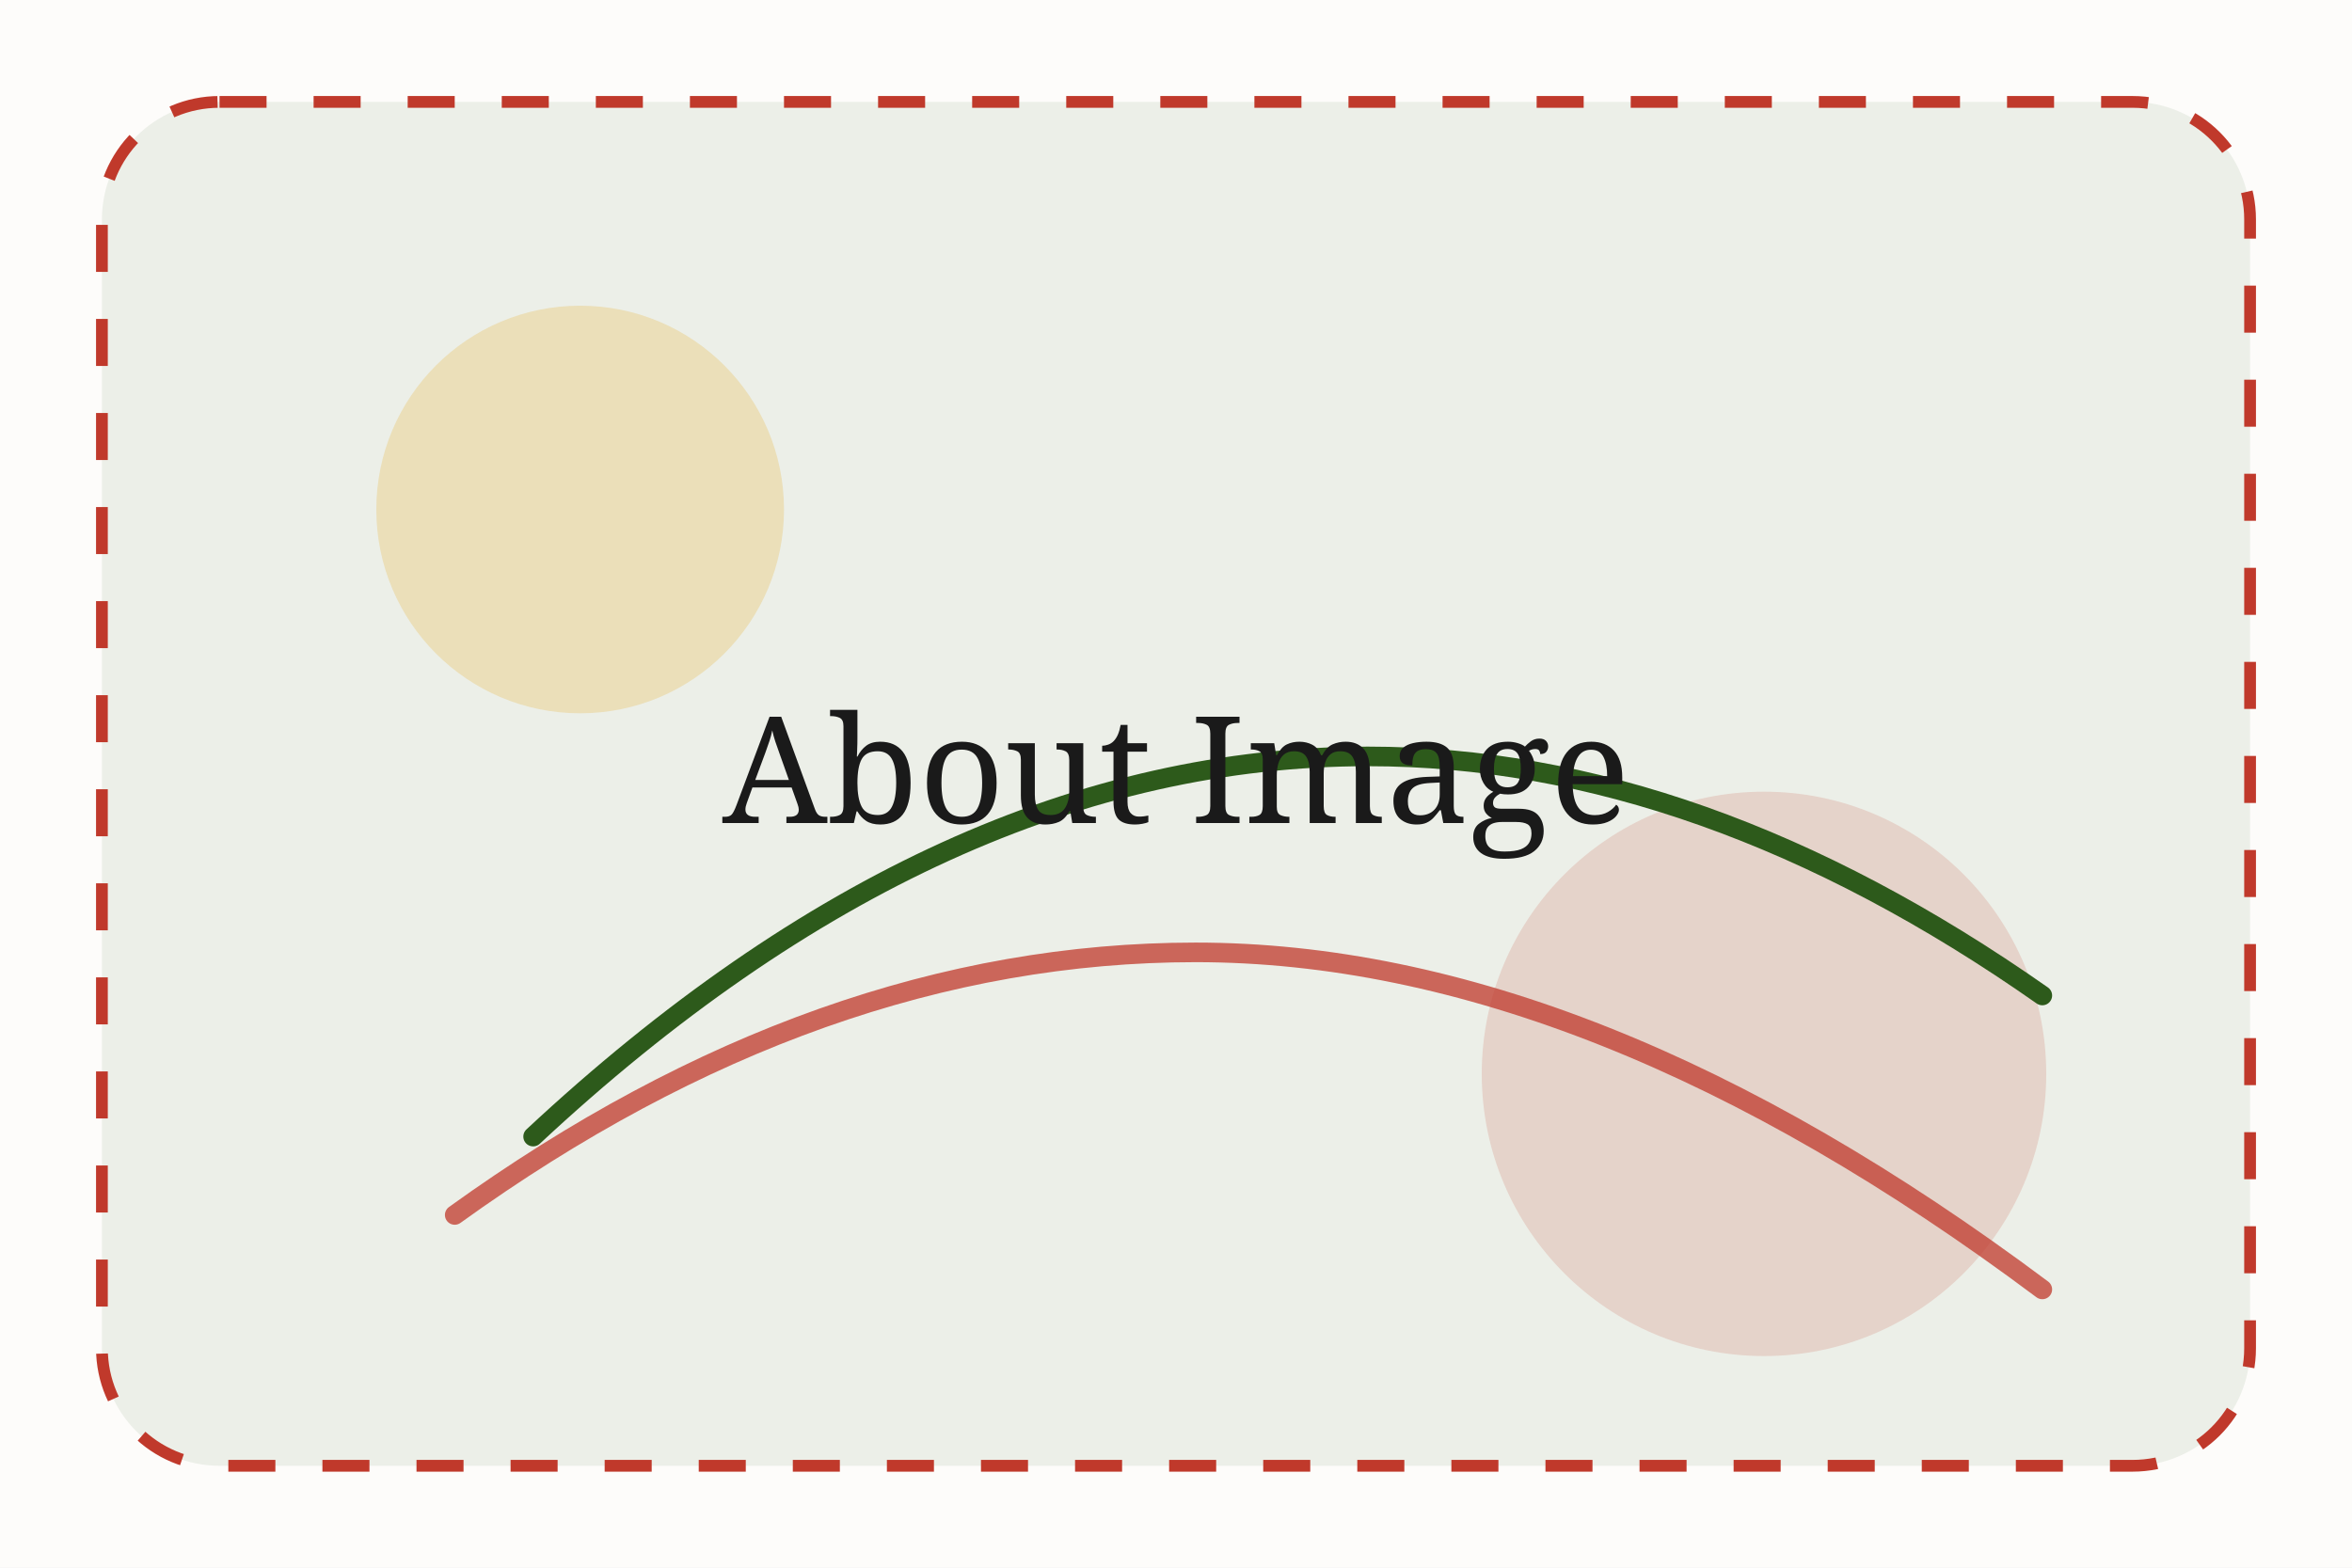
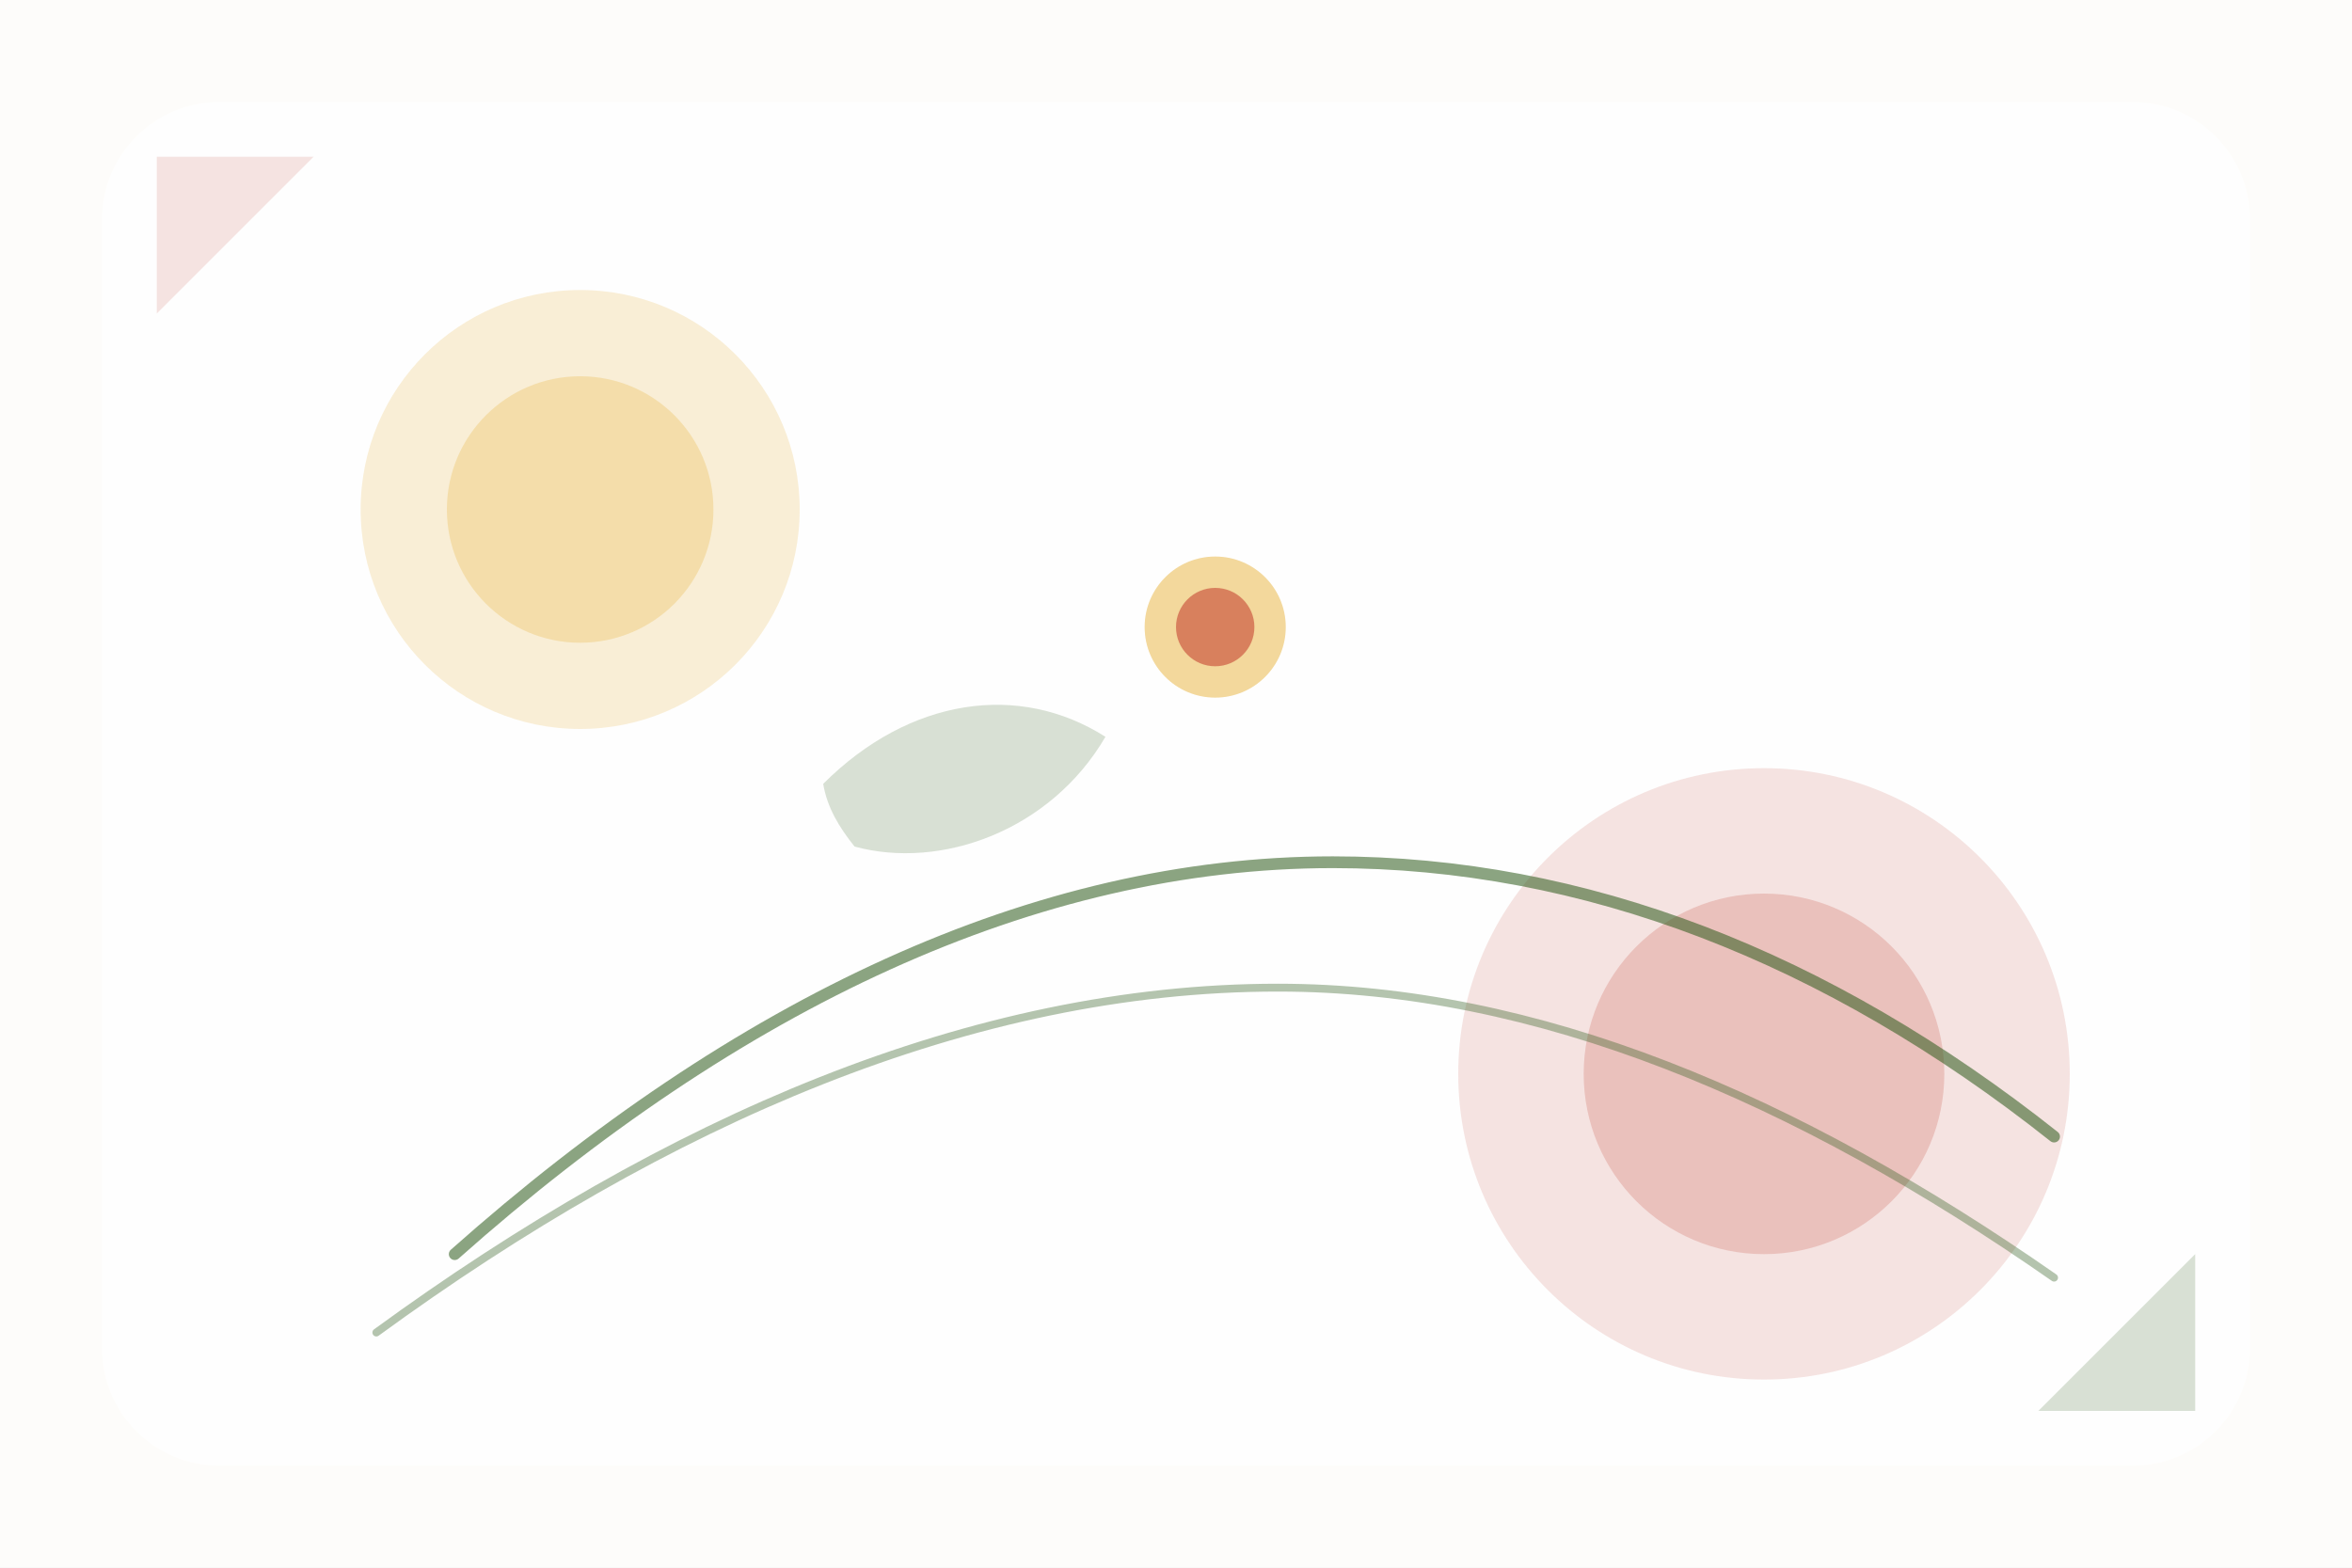
- <svg xmlns="http://www.w3.org/2000/svg" width="600" height="400" viewBox="0 0 600 400" fill="none">
+ <svg xmlns="http://www.w3.org/2000/svg" width="600" height="400" viewBox="0 0 600 400" fill="none" role="img" aria-label="Composicion floral decorativa">
  <rect width="600" height="400" fill="#FDFCFA" />
-   <rect x="26" y="26" width="548" height="348" rx="30" fill="#2D5A1B" fill-opacity="0.08" stroke="#C0392B" stroke-width="3" stroke-dasharray="12 12" />
-   <circle cx="148" cy="130" r="52" fill="#E8B84B" fill-opacity="0.3" />
-   <circle cx="450" cy="274" r="72" fill="#C0392B" fill-opacity="0.16" />
-   <path d="M136 290C205.333 225.333 276.333 193 349 193C405.667 193 463 213.333 521 254" stroke="#2D5A1B" stroke-width="5" stroke-linecap="round" />
-   <path d="M116 310C178 265.333 241 243 305 243C372.333 243 444.333 271.667 521 329" stroke="#C0392B" stroke-width="5" stroke-linecap="round" stroke-opacity="0.75" />
-   <text x="300" y="210" fill="#1A1A1A" font-family="Georgia, serif" font-size="38" text-anchor="middle">About Image</text>
+   <rect x="26" y="26" width="548" height="348" rx="30" fill="#FFFFFF" fill-opacity="0.7" />
+   <circle cx="148" cy="130" r="56" fill="#E8B84B" fill-opacity="0.22" />
+   <circle cx="148" cy="130" r="34" fill="#E8B84B" fill-opacity="0.32" />
+   <circle cx="450" cy="274" r="78" fill="#C0392B" fill-opacity="0.14" />
+   <circle cx="450" cy="274" r="46" fill="#C0392B" fill-opacity="0.20" />
+   <path d="M116 320C188 256 264 220 340 220C404 220 466 244 524 290" stroke="#2D5A1B" stroke-width="3" stroke-linecap="round" stroke-opacity="0.55" />
+   <path d="M96 340C170 286 248 252 326 252C392 252 458 280 524 326" stroke="#2D5A1B" stroke-width="2" stroke-linecap="round" stroke-opacity="0.35" />
+   <path d="M210 200C232 178 260 174 282 188C268 212 240 222 218 216C214 211 211 206 210 200Z" fill="#2D5A1B" fill-opacity="0.18" />
+   <g transform="translate(310 160)">
+     <circle r="18" fill="#E8B84B" fill-opacity="0.55" />
+     <circle r="10" fill="#C0392B" fill-opacity="0.55" />
+   </g>
+   <path d="M40 40 L80 40 L40 80 Z" fill="#C0392B" fill-opacity="0.14" />
+   <path d="M560 360 L520 360 L560 320 Z" fill="#2D5A1B" fill-opacity="0.18" />
</svg>
